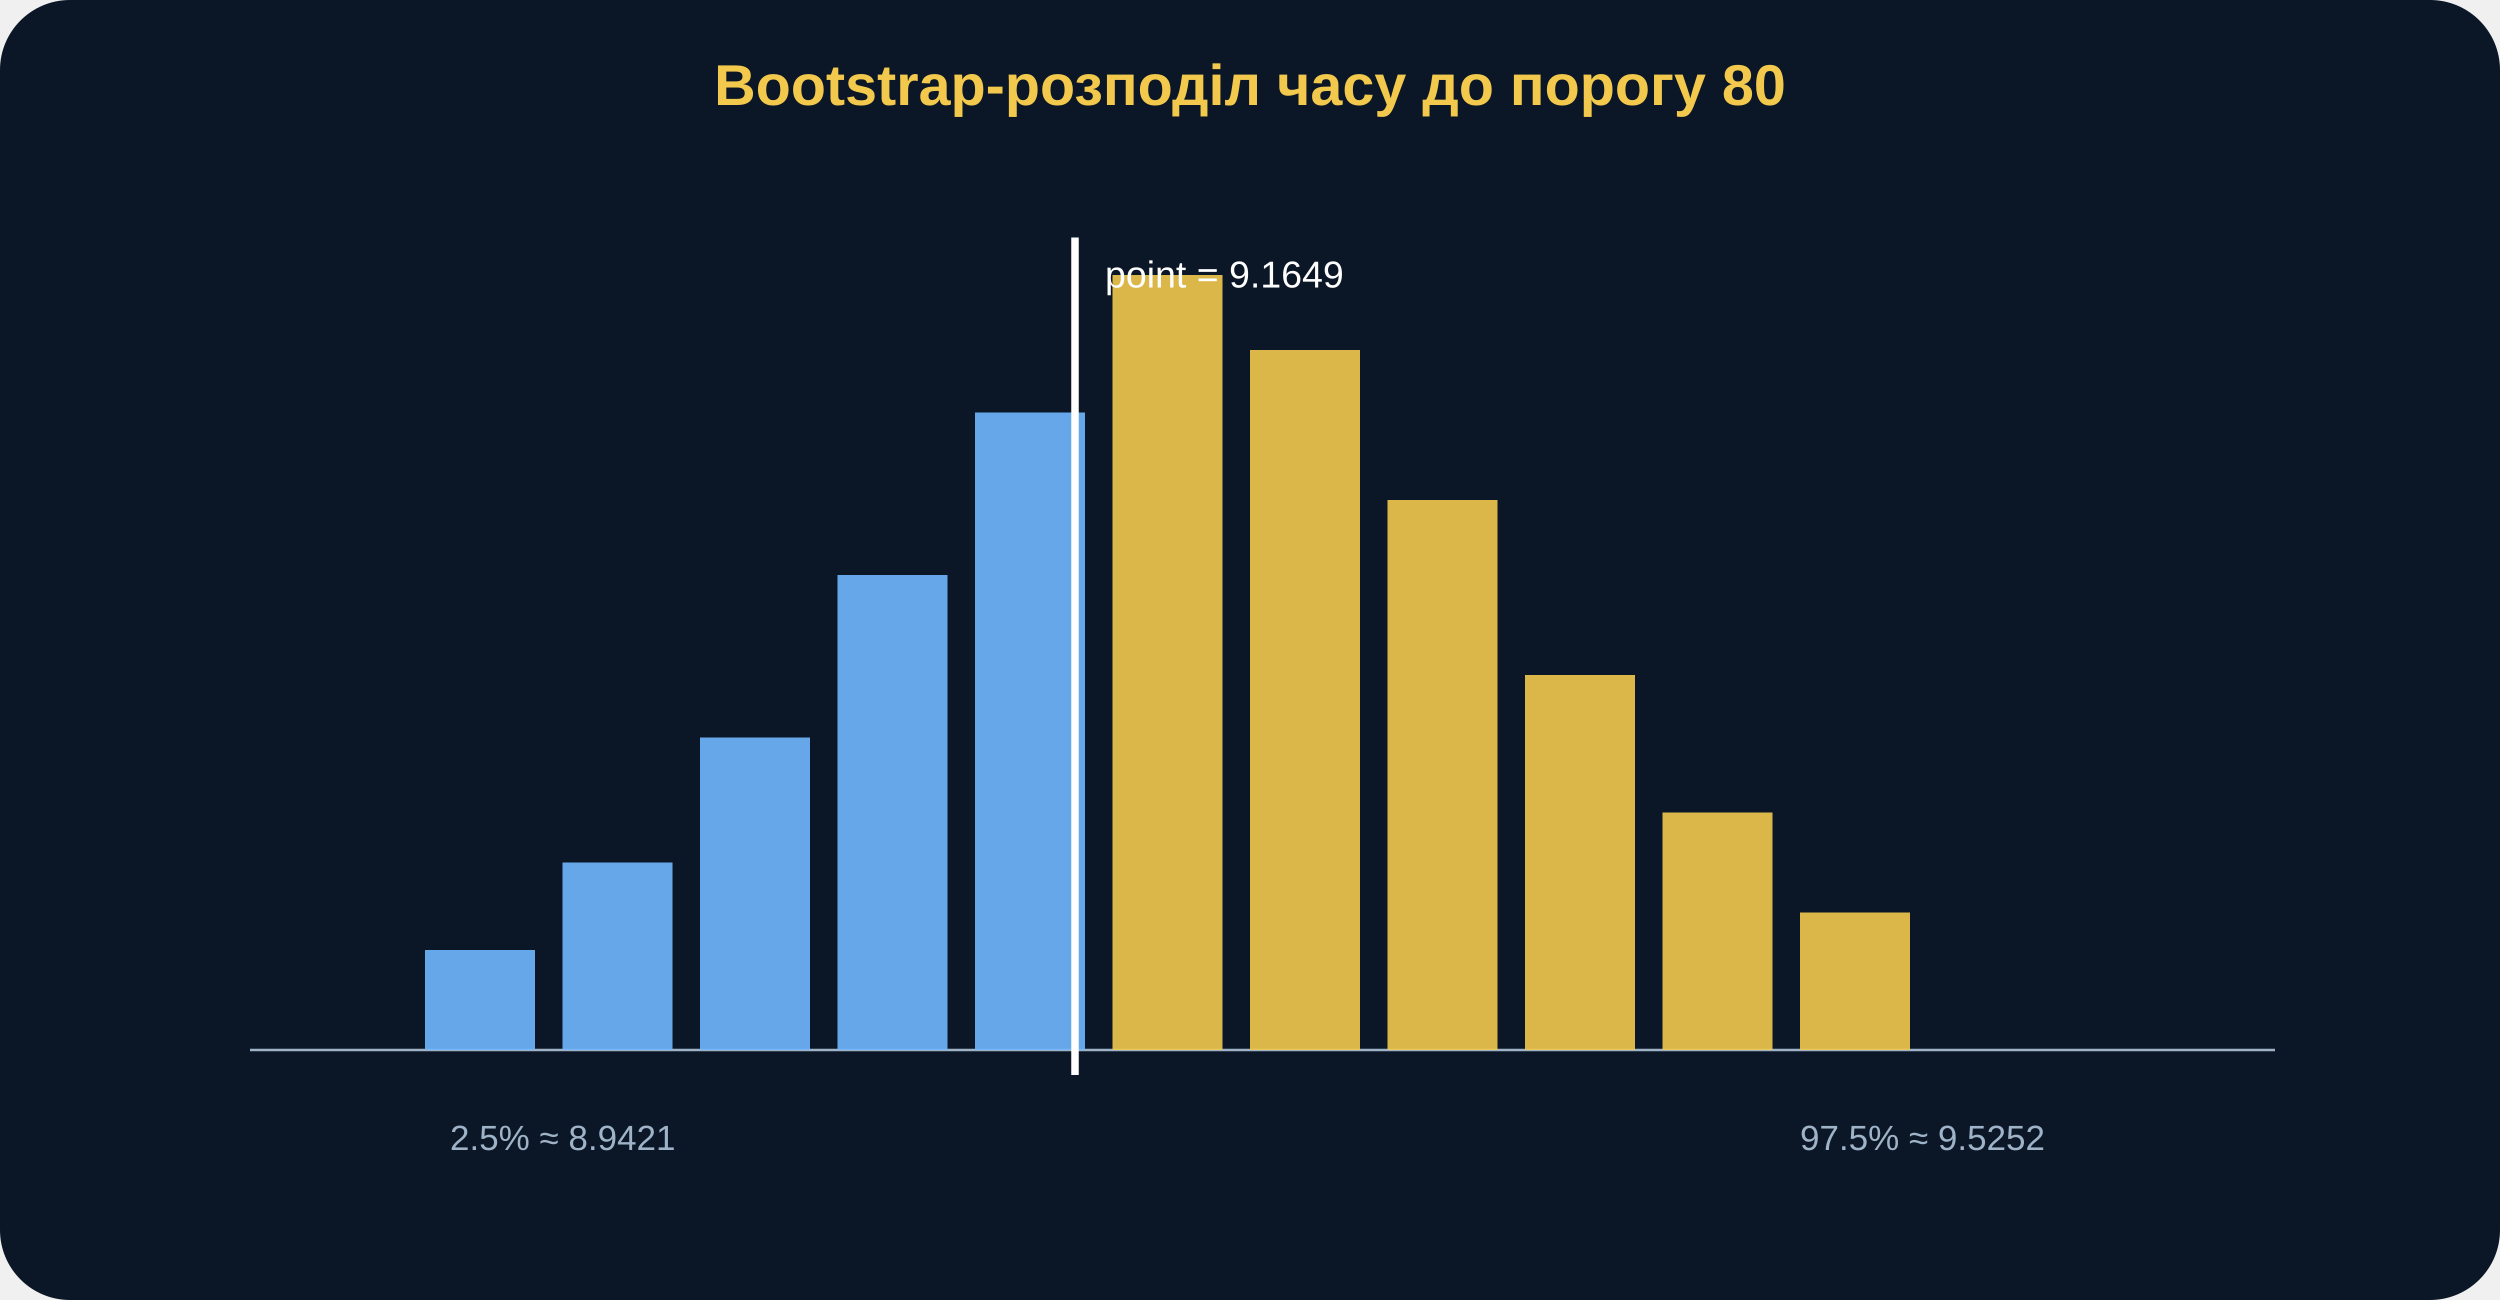
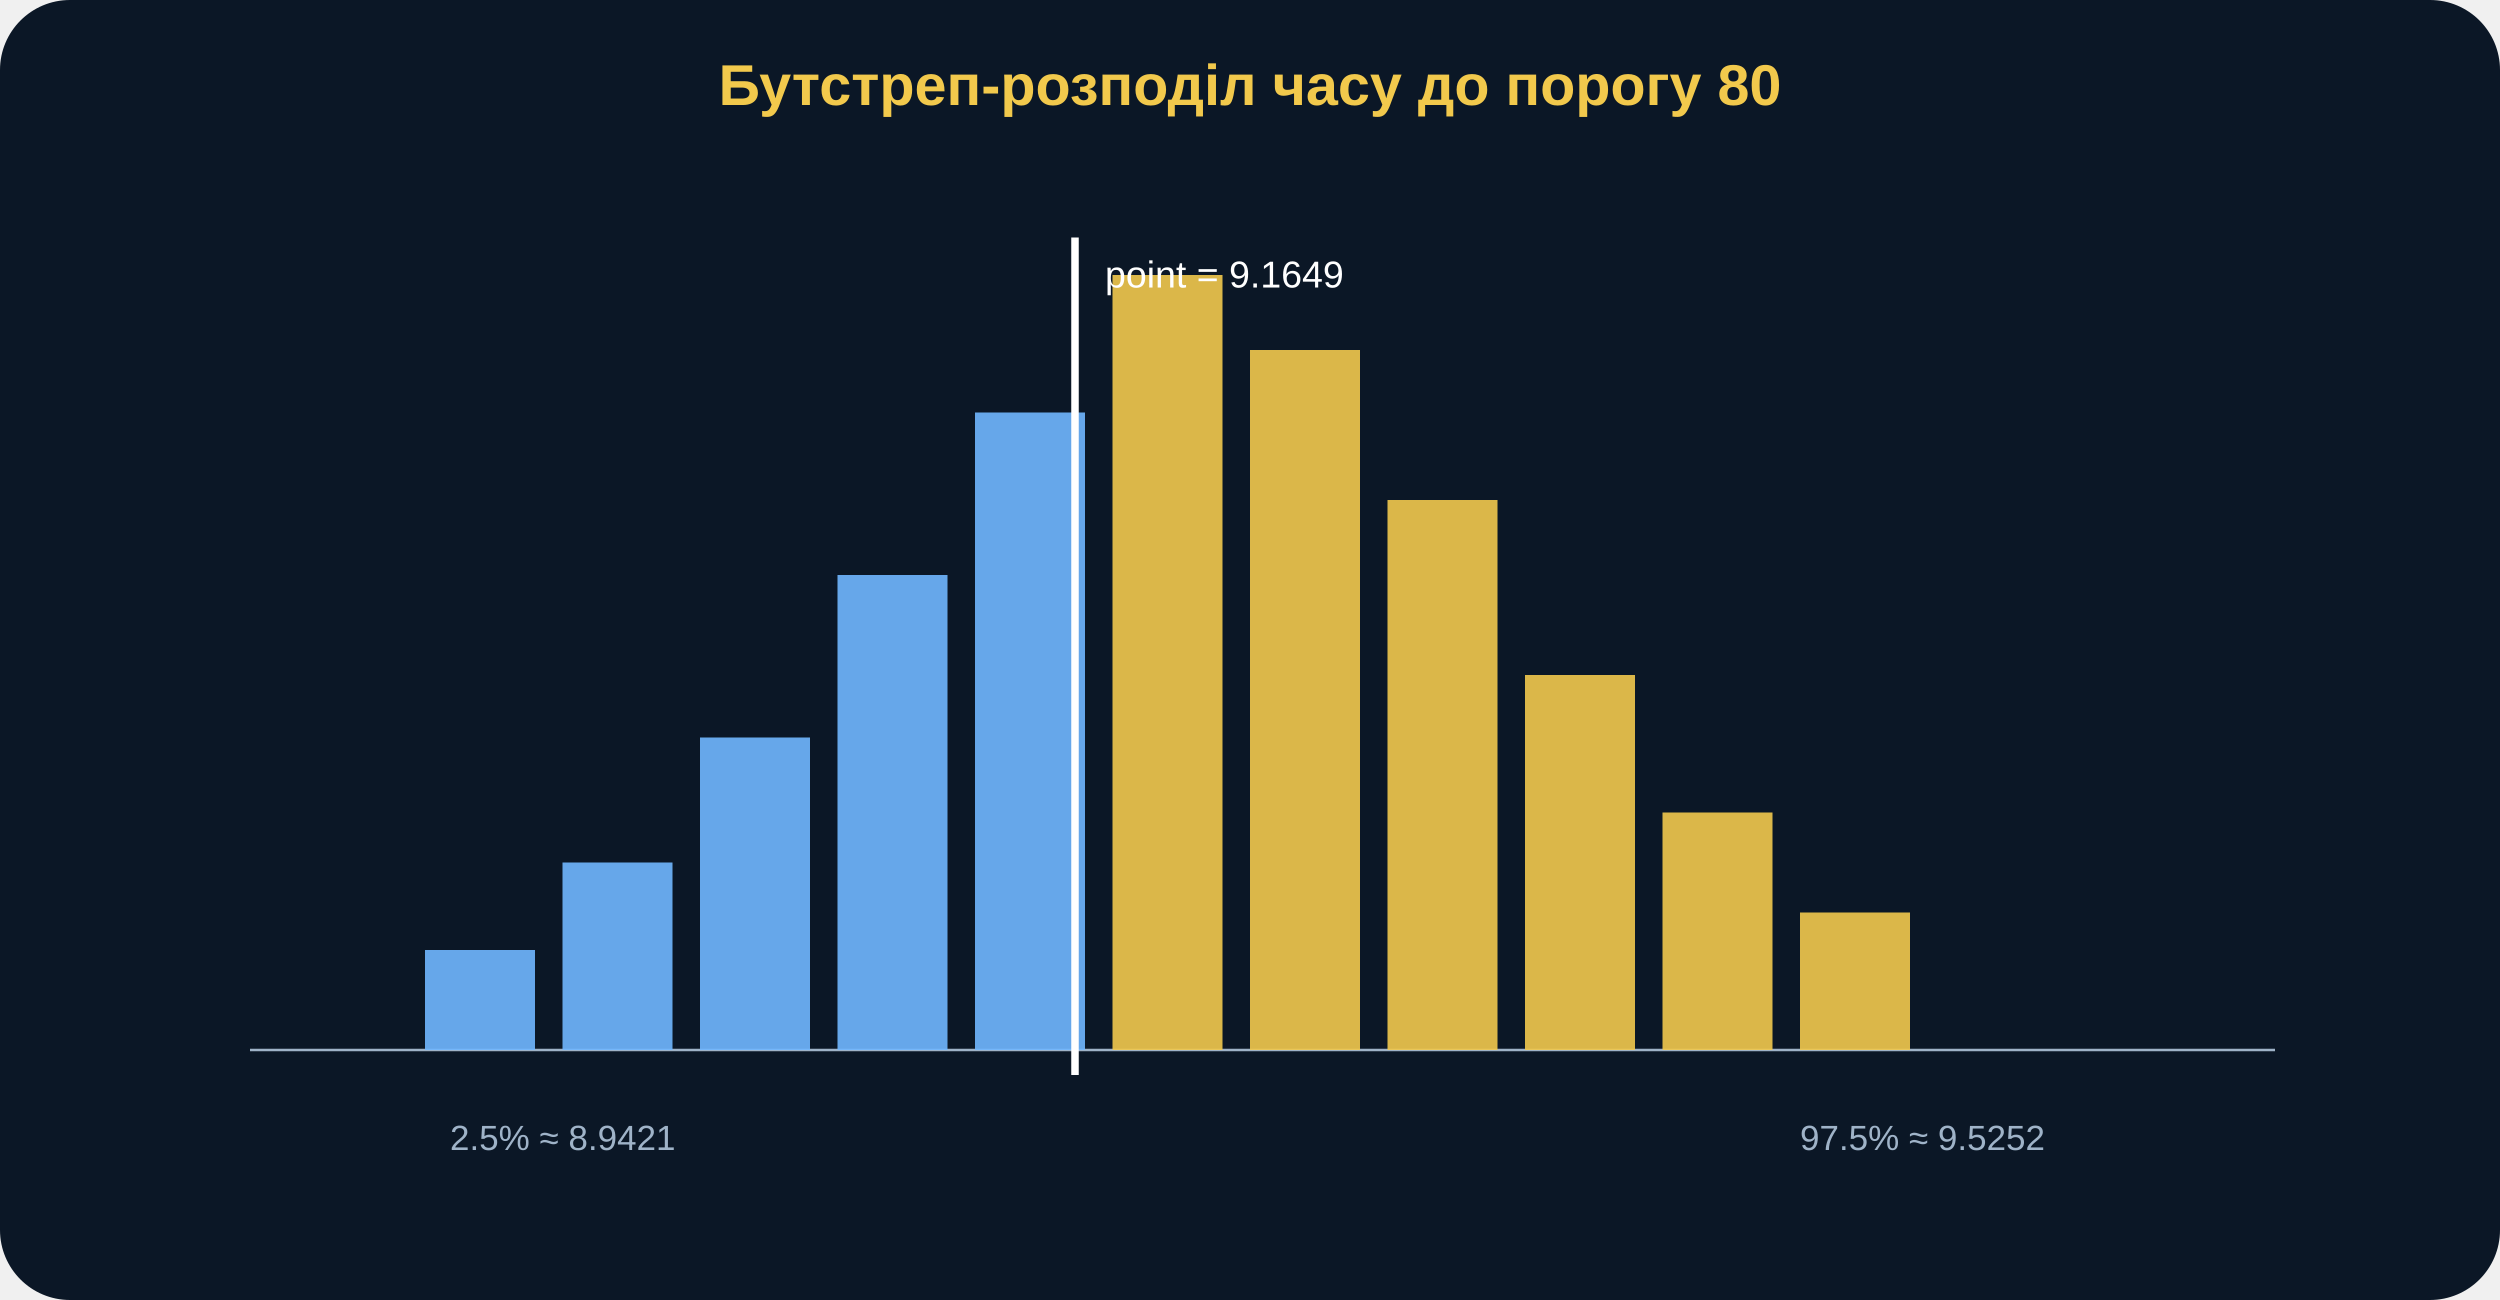
<svg xmlns="http://www.w3.org/2000/svg" viewBox="0 0 1000 520">
  <rect width="1000" height="520" rx="28" fill="#0b1726" />
  <g font-family="Arial,sans-serif">
-     <text x="500" y="42" text-anchor="middle" fill="#f2c94c" font-size="23" font-weight="700">Bootstrap-розподіл часу до порогу 80</text>
+     <text x="500" y="42" text-anchor="middle" fill="#f2c94c" font-size="23" font-weight="700">Бутстреп-розподіл часу до порогу 80</text>
    <line x1="100" y1="420" x2="910" y2="420" stroke="#9fb3c8" />
    <rect x="170" y="380" width="44" height="40" fill="#70b7ff" opacity="0.9" />
    <rect x="225" y="345" width="44" height="75" fill="#70b7ff" opacity="0.9" />
    <rect x="280" y="295" width="44" height="125" fill="#70b7ff" opacity="0.9" />
    <rect x="335" y="230" width="44" height="190" fill="#70b7ff" opacity="0.9" />
    <rect x="390" y="165" width="44" height="255" fill="#70b7ff" opacity="0.9" />
    <rect x="445" y="110" width="44" height="310" fill="#f2c94c" opacity="0.9" />
    <rect x="500" y="140" width="44" height="280" fill="#f2c94c" opacity="0.9" />
    <rect x="555" y="200" width="44" height="220" fill="#f2c94c" opacity="0.9" />
    <rect x="610" y="270" width="44" height="150" fill="#f2c94c" opacity="0.9" />
    <rect x="665" y="325" width="44" height="95" fill="#f2c94c" opacity="0.9" />
    <rect x="720" y="365" width="44" height="55" fill="#f2c94c" opacity="0.9" />
    <line x1="430" y1="95" x2="430" y2="430" stroke="#ffffff" stroke-width="3" />
    <text x="442" y="115" fill="#ffffff" font-size="15">point = 9.1649</text>
    <text x="180" y="460" fill="#9fb3c8" font-size="14">2.5% ≈ 8.9421</text>
    <text x="720" y="460" fill="#9fb3c8" font-size="14">97.5% ≈ 9.5252</text>
  </g>
</svg>
